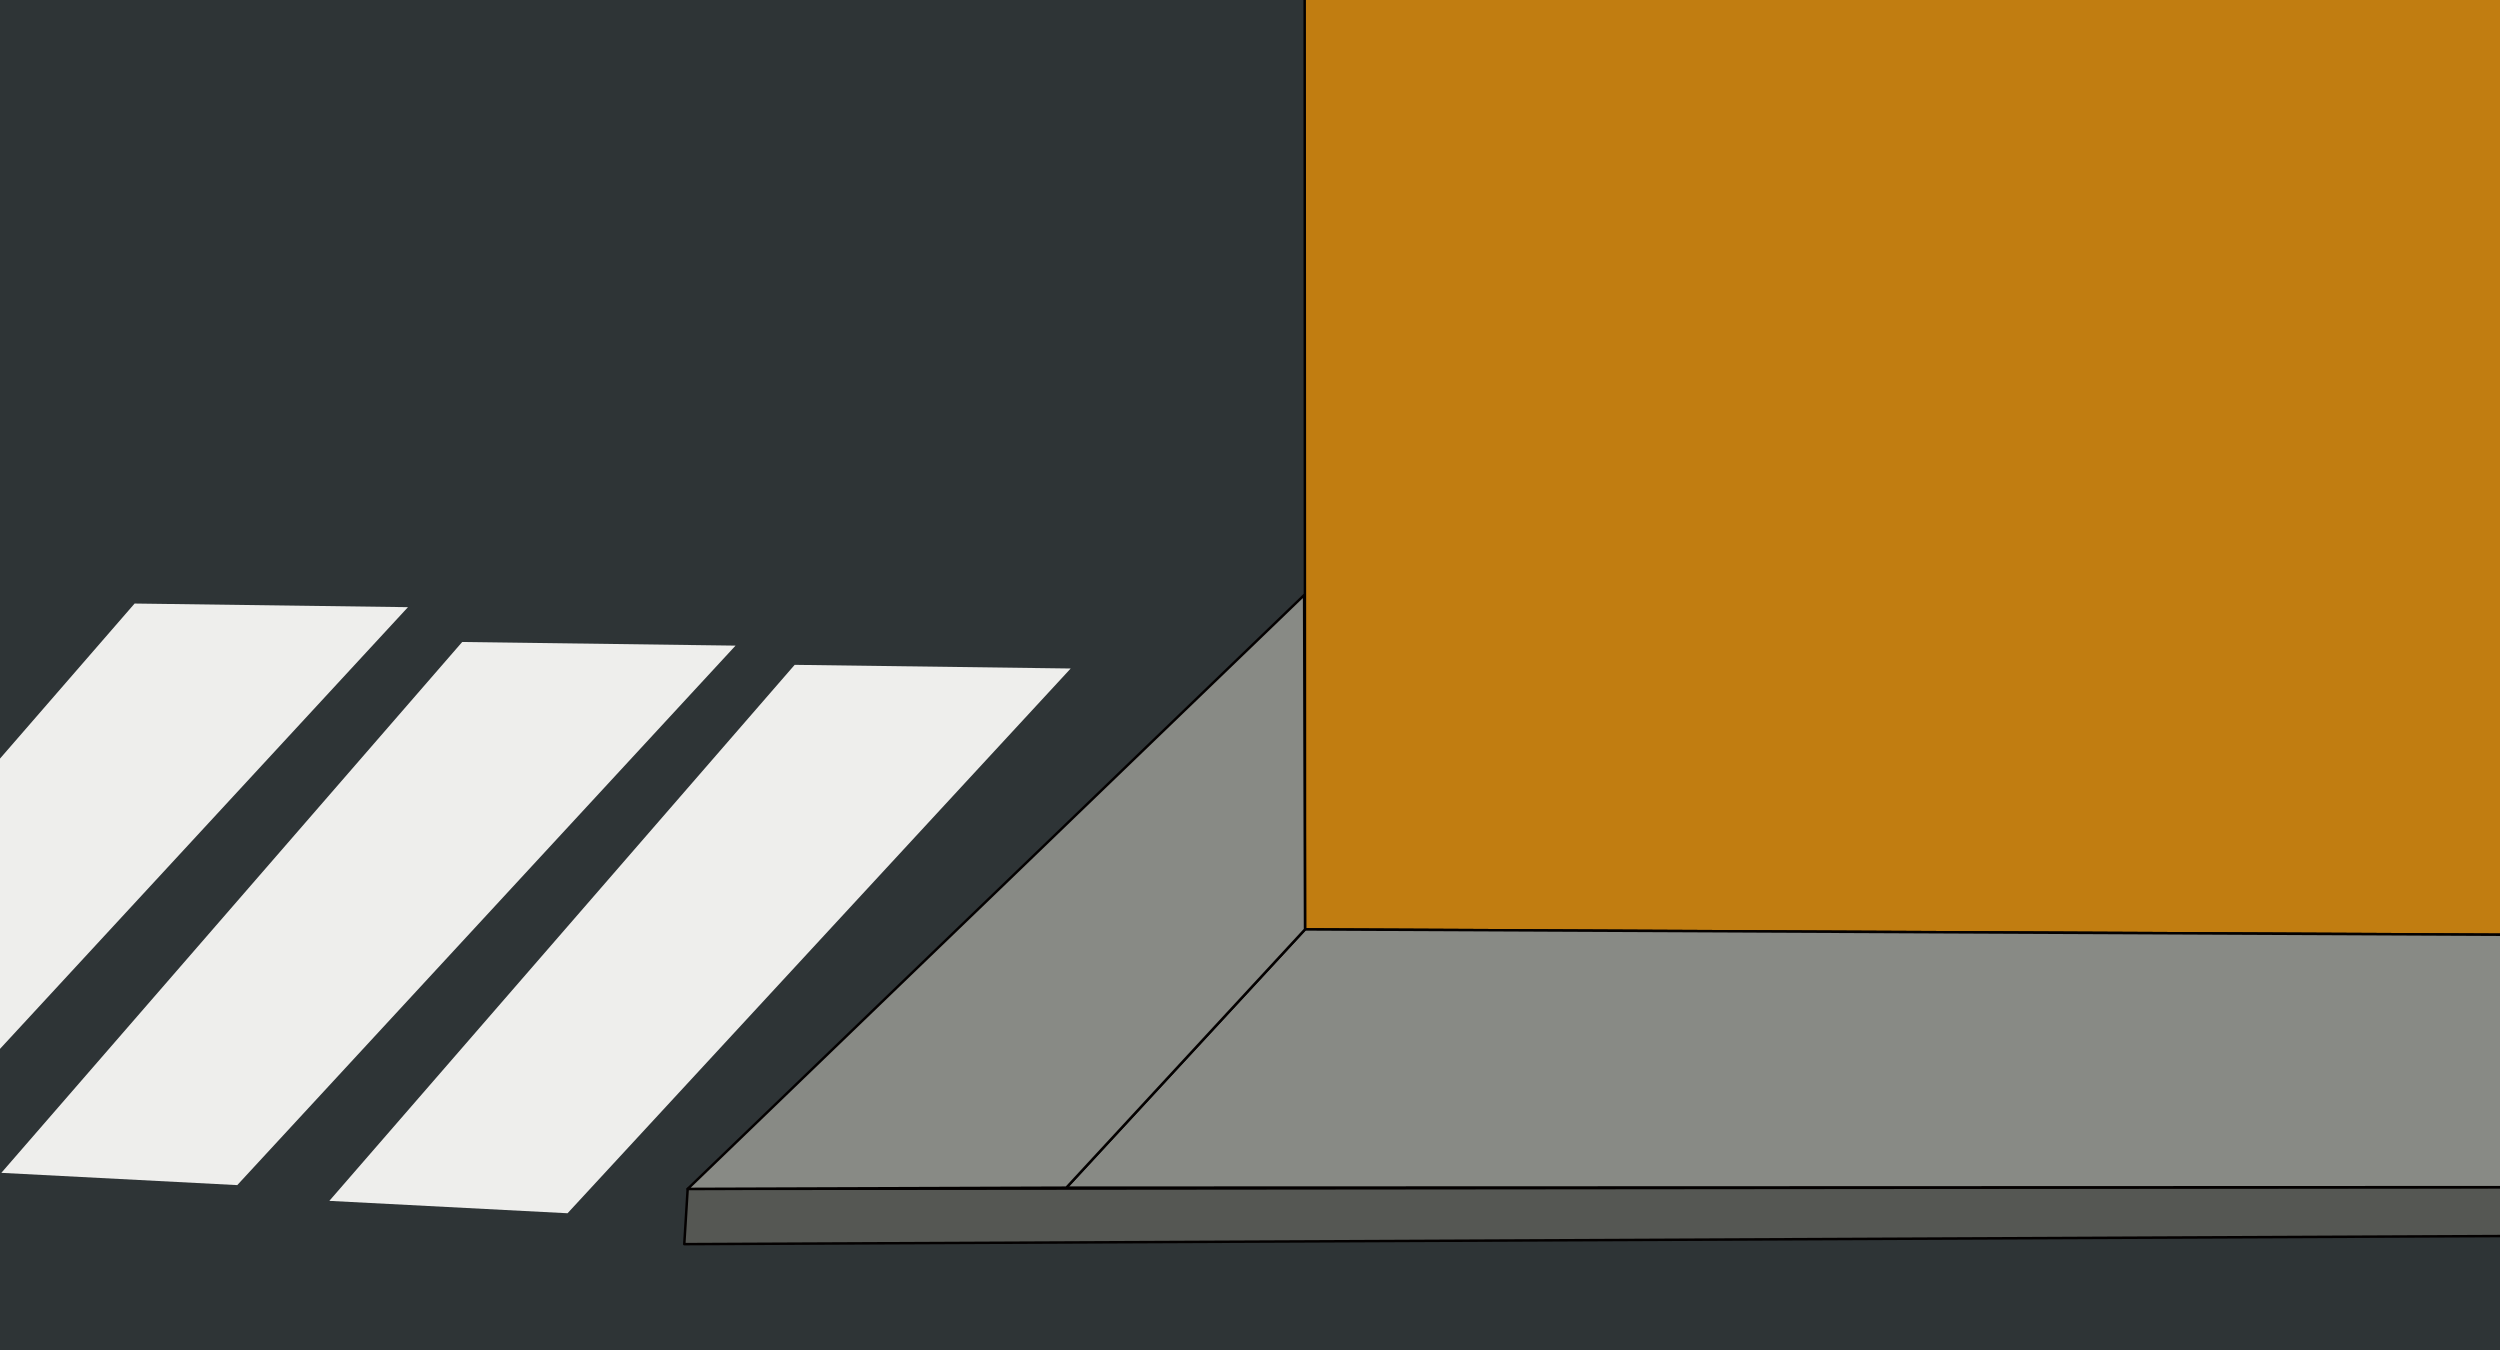
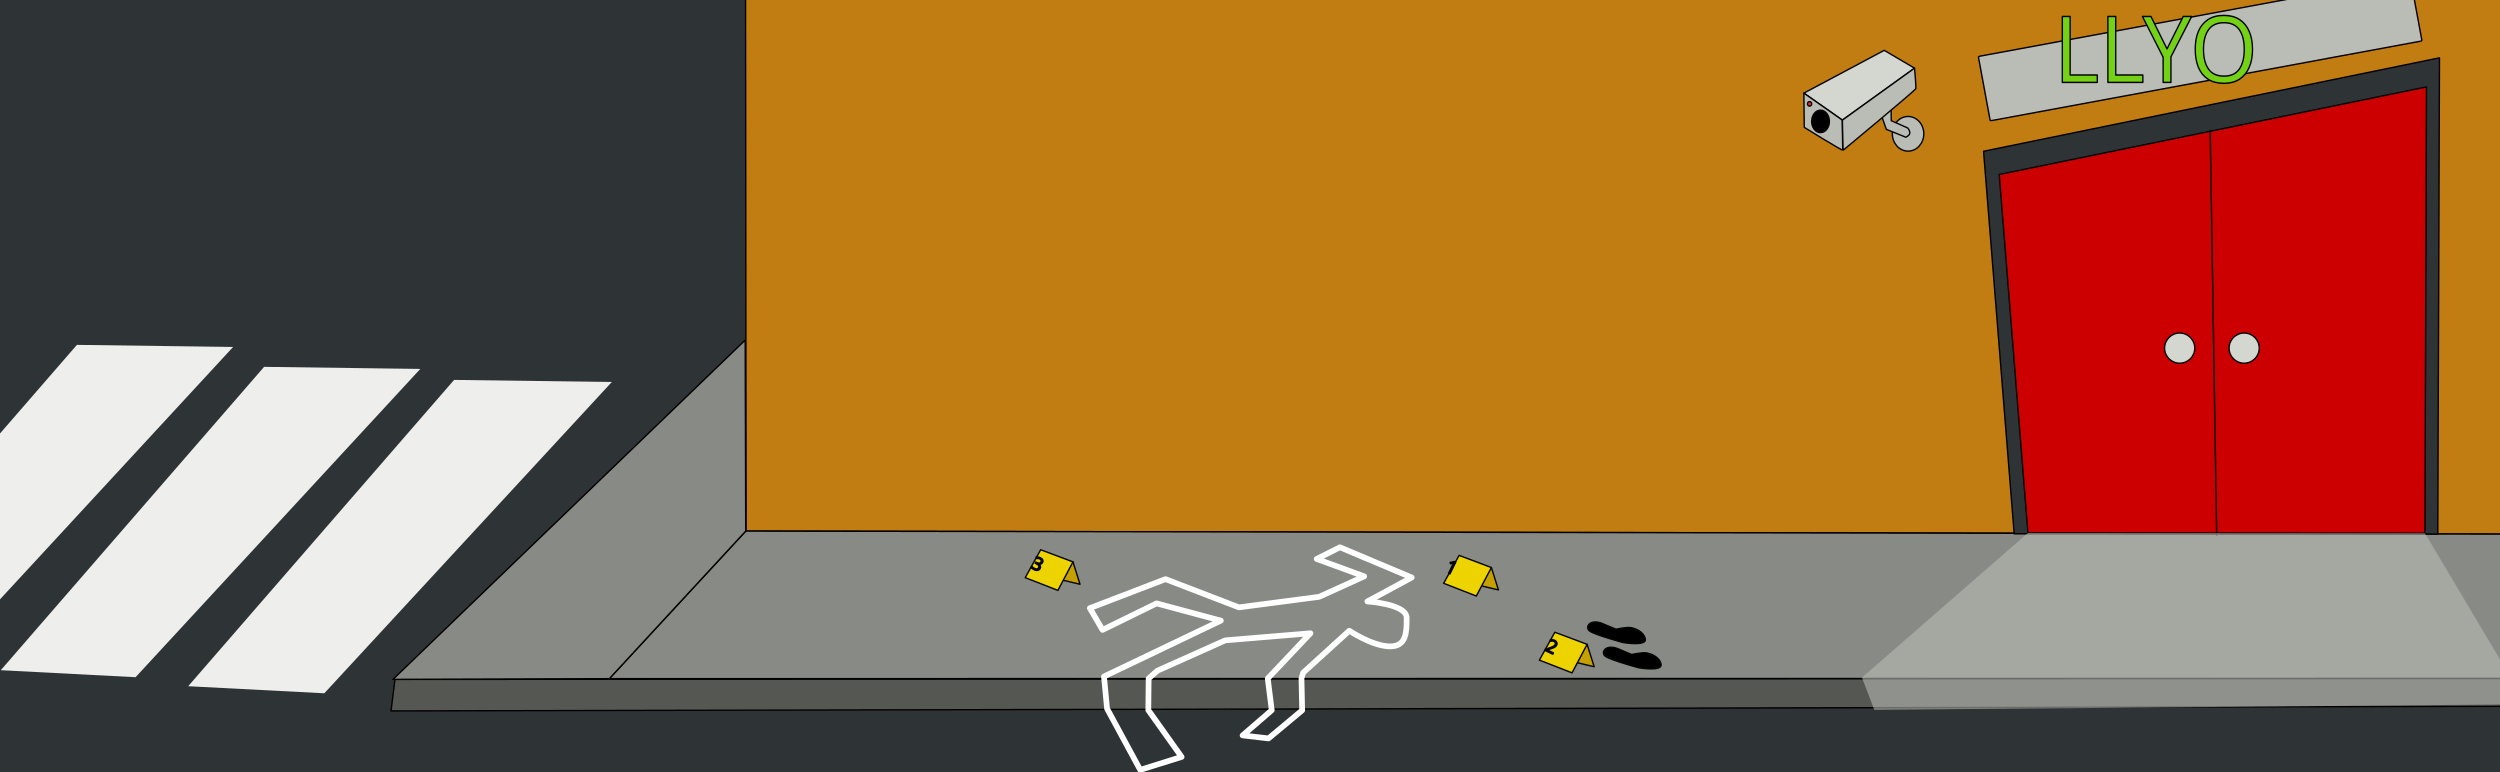
- <svg xmlns="http://www.w3.org/2000/svg" width="2000" height="1080" viewBox="0 0 529.167 285.75" version="1.1" id="svg5">
+ <svg xmlns="http://www.w3.org/2000/svg" width="3500" height="1080" viewBox="0 0 926.042 285.75" version="1.1" id="svg5">
  <defs id="defs2" />
  <g id="layer1">
-     <rect style="opacity:1;fill:#2e3436;stroke:none;stroke-width:0.265;stroke-linecap:round;stroke-linejoin:round;stroke-miterlimit:4;stroke-dasharray:none;fill-opacity:1" id="rect1081" width="541.505" height="305.347" x="-3.463" y="-8.135" />
-     <path style="opacity:1;fill:#555753;fill-opacity:1;stroke:#030000;stroke-width:0.529;stroke-linecap:round;stroke-linejoin:round;stroke-miterlimit:4;stroke-dasharray:none;stroke-opacity:1" d="m 144.838,263.343 387.517,-1.722 -1.49,-10.338 -385.305,0.368 z" id="path1438" />
-     <path style="opacity:1;fill:#c17d11;fill-opacity:1;stroke:#030000;stroke-width:0.529;stroke-linecap:round;stroke-linejoin:round;stroke-miterlimit:4;stroke-dasharray:none;stroke-opacity:1" d="m 276.152,-12.911 0.079,209.634 255.332,1.14 -1.259,-206.193 z" id="path1688" />
-     <path style="opacity:1;fill:#888a85;fill-opacity:1;stroke:#030000;stroke-width:0.529;stroke-linecap:round;stroke-linejoin:round;stroke-miterlimit:4;stroke-dasharray:none;stroke-opacity:1" d="m 531.562,197.863 -255.332,-1.14 -50.523,54.667 304.592,-0.106 z" id="path3085" />
+     <rect style="opacity:1;fill:#2e3436;fill-opacity:1;stroke:none;stroke-width:0.265;stroke-linecap:round;stroke-linejoin:round;stroke-miterlimit:4;stroke-dasharray:none" id="rect1081" width="953.069" height="305.347" x="-3.463" y="-8.135" />
+     <path style="opacity:1;fill:#555753;fill-opacity:1;stroke:#030000;stroke-width:0.529;stroke-linecap:round;stroke-linejoin:round;stroke-miterlimit:4;stroke-dasharray:none;stroke-opacity:1" d="m 144.838,263.343 788.413,-1.722 -3.032,-10.338 -783.913,0.368 z" id="path1438" />
+     <path style="opacity:1;fill:#c17d11;fill-opacity:1;stroke:#030000;stroke-width:0.529;stroke-linecap:round;stroke-linejoin:round;stroke-miterlimit:4;stroke-dasharray:none;stroke-opacity:1" d="m 276.152,-12.911 0.205,209.634 666.649,1.14 -3.287,-206.193 z" id="path1688" />
+     <path style="opacity:1;fill:#888a85;fill-opacity:1;stroke:#030000;stroke-width:0.529;stroke-linecap:round;stroke-linejoin:round;stroke-miterlimit:4;stroke-dasharray:none;stroke-opacity:1" d="m 939.021,197.863 -662.79,-1.14 -50.523,54.667 712.051,-0.106 z" id="path3085" />
    <path style="opacity:1;fill:#888a85;fill-opacity:1;stroke:#030000;stroke-width:0.529;stroke-linecap:round;stroke-linejoin:round;stroke-miterlimit:4;stroke-dasharray:none;stroke-opacity:1" d="m 145.559,251.652 130.48,-125.684 0.192,70.755 -50.523,54.667 z" id="path3608" />
    <path style="opacity:1;fill:#eeeeec;fill-opacity:1;stroke:none;stroke-width:0.529;stroke-linecap:round;stroke-linejoin:round;stroke-miterlimit:4;stroke-dasharray:none;stroke-opacity:1" d="M 120.132,256.805 226.629,141.5 168.204,140.725 69.708,254.185 Z" id="path5048" />
    <path style="opacity:1;fill:#eeeeec;fill-opacity:1;stroke:none;stroke-width:0.529;stroke-linecap:round;stroke-linejoin:round;stroke-miterlimit:4;stroke-dasharray:none;stroke-opacity:1" d="M 50.22,250.849 155.689,136.657 97.829,135.889 0.284,248.254 Z" id="path6049" />
    <path style="opacity:1;fill:#eeeeec;fill-opacity:1;stroke:none;stroke-width:0.529;stroke-linecap:round;stroke-linejoin:round;stroke-miterlimit:4;stroke-dasharray:none;stroke-opacity:1" d="m -19.117,242.709 105.469,-114.192 -57.861,-0.768 -97.545,112.365 z" id="path6051" />
+     <path style="fill:#2e3436;stroke-width:0.529;stroke-linecap:round;stroke-linejoin:round;stroke:#030000;stroke-opacity:1;stroke-miterlimit:4;stroke-dasharray:none" d="M 746.086,197.724 734.739,56.03 903.62,21.42 903.003,197.83 Z" id="path1815" />
+     <path style="fill:#cc0000;stroke:#030000;stroke-width:0.529;stroke-linecap:round;stroke-linejoin:round;stroke-miterlimit:4;stroke-dasharray:none;stroke-opacity:1" d="M 751.175,197.42 740.541,64.624 898.817,32.187 898.238,197.518 Z" id="path2013" />
+     <path style="fill:#cc0000;stroke:#030000;stroke-width:0.529;stroke-linecap:round;stroke-linejoin:round;stroke-miterlimit:4;stroke-dasharray:none;stroke-opacity:1" d="m 818.692,48.329 2.403,149.839" id="path2138" />
+     <circle style="fill:#d3d7cf;stroke:#030000;stroke-width:0.529;stroke-linecap:round;stroke-linejoin:round;stroke-miterlimit:4;stroke-dasharray:none;stroke-opacity:1" id="path2346" cx="831.275" cy="128.95" r="5.594" />
+     <circle style="fill:#d3d7cf;stroke:#030000;stroke-width:0.529;stroke-linecap:round;stroke-linejoin:round;stroke-miterlimit:4;stroke-dasharray:none;stroke-opacity:1" id="circle2482" cx="807.387" cy="128.95" r="5.594" />
+     <path style="opacity:0.575;fill:#babdb6;stroke:none;stroke-width:0.529;stroke-linecap:round;stroke-linejoin:round;stroke-miterlimit:4;stroke-dasharray:none;stroke-opacity:1" d="m 751.175,197.42 -61.469,53.559 4.558,11.964 232.123,-1.99 3.831,-9.668 -31.981,-53.765 z" id="path2517" />
+     <rect style="opacity:1;fill:#babdb6;stroke:#030000;stroke-width:0.529;stroke-linecap:round;stroke-linejoin:round;stroke-miterlimit:4;stroke-dasharray:none;stroke-opacity:1" id="rect4872" width="162.647" height="24.247" x="716.757" y="153.938" rx="0.513" ry="0.333" transform="rotate(-10.48633)" />
+     <text xml:space="preserve" style="font-size:33.201px;line-height:1;font-family:Margarine;-inkscape-font-specification:Margarine;text-align:center;writing-mode:lr-tb;text-anchor:middle;opacity:1;fill:#73d216;stroke:#030000;stroke-width:0.529;stroke-linecap:round;stroke-linejoin:round;stroke-miterlimit:4;stroke-dasharray:none;stroke-opacity:1" x="844.687" y="29.617" id="text6066" transform="scale(0.970186,1.03073)">
+       <tspan id="tspan6064" style="fill:#73d216;stroke:#030000;stroke-width:0.529;stroke-opacity:1" x="844.687" y="29.617">LLYO</tspan>
+     </text>
+     <path style="opacity:1;fill:none;stroke:#ffffff;stroke-width:2.117;stroke-linecap:round;stroke-linejoin:round;stroke-miterlimit:4;stroke-dasharray:none;stroke-opacity:1" d="m 488.632,221.073 16.693,-7.584 -17.604,-6.443 8.601,-4.326 26.599,11.2 -16.426,8.866 c 0,0 14.544,0.928 14.546,6.034 0.003,5.106 0.088,10.835 -6.446,10.609 -6.534,-0.226 -14.787,-5.792 -14.787,-5.792 l -17.087,15.529 -0.633,2.078 0.256,11.872 -12.46,10.402 -9.606,-1.114 10.795,-9.318 -1.475,-11.777 15.822,-16.732 -31.536,2.615 -25.141,11.235 -3.264,2.887 -0.124,11.737 12.332,17.323 -15.332,4.791 -12.287,-22.702 -1.13,-11.883 43.282,-20.685 -23.787,-6.389 -20.029,9.814 -4.705,-8.049 28.014,-10.753 27.224,10.459 z" id="path17654" />
+     <g id="g21505">
+       <path style="opacity:1;fill:#c4a000;fill-opacity:1;stroke:#050505;stroke-width:0.529;stroke-linecap:round;stroke-linejoin:round;stroke-miterlimit:4;stroke-dasharray:none;stroke-opacity:1" d="m 552.433,210.227 2.608,8.285 -12.608,-2.977 z" id="path18780" />
+       <path style="opacity:1;fill:#edd400;stroke:#050505;stroke-width:0.529;stroke-linecap:round;stroke-linejoin:round;stroke-miterlimit:4;stroke-dasharray:none;stroke-opacity:1;fill-opacity:1" d="m 534.754,216.07 5.722,-10.335 11.958,4.493 -5.587,10.553 z" id="path18075" />
+       <text xml:space="preserve" style="font-size:6.839px;line-height:1;font-family:Margarine;-inkscape-font-specification:Margarine;text-align:center;writing-mode:lr-tb;text-anchor:middle;opacity:1;fill:#000000;fill-opacity:1;stroke:#050505;stroke-width:0.529;stroke-linecap:round;stroke-linejoin:round;stroke-miterlimit:4;stroke-dasharray:none;stroke-opacity:1" x="581.658" y="-44.881" id="text20459" transform="rotate(26.05165)">
+         <tspan id="tspan20457" style="fill:#000000;fill-opacity:1;stroke-width:0.529" x="581.658" y="-44.881">1</tspan>
+       </text>
+     </g>
+     <path style="fill:#c4a000;fill-opacity:1;stroke:#050505;stroke-width:0.529;stroke-linecap:round;stroke-linejoin:round;stroke-miterlimit:4;stroke-dasharray:none;stroke-opacity:1" d="m 587.895,238.683 2.608,8.285 -12.608,-2.977 z" id="path21507" />
+     <path style="fill:#edd400;fill-opacity:1;stroke:#050505;stroke-width:0.529;stroke-linecap:round;stroke-linejoin:round;stroke-miterlimit:4;stroke-dasharray:none;stroke-opacity:1" d="m 570.215,244.525 5.722,-10.335 11.958,4.493 -5.587,10.553 z" id="path21509" />
+     <text xml:space="preserve" style="font-size:6.839px;line-height:1;font-family:Margarine;-inkscape-font-specification:Margarine;text-align:center;writing-mode:lr-tb;text-anchor:middle;fill:#000000;fill-opacity:1;stroke:#050505;stroke-width:0.529;stroke-linecap:round;stroke-linejoin:round;stroke-miterlimit:4;stroke-dasharray:none;stroke-opacity:1" x="626.013" y="-34.891" id="text21513" transform="rotate(26.05165)">
+       <tspan id="tspan21511" style="fill:#000000;fill-opacity:1;stroke-width:0.529" x="626.013" y="-34.891">2</tspan>
+     </text>
+     <path style="fill:#c4a000;fill-opacity:1;stroke:#050505;stroke-width:0.529;stroke-linecap:round;stroke-linejoin:round;stroke-miterlimit:4;stroke-dasharray:none;stroke-opacity:1" d="m 397.445,208.136 2.608,8.285 -12.608,-2.977 z" id="path21699" />
+     <path style="fill:#edd400;fill-opacity:1;stroke:#050505;stroke-width:0.529;stroke-linecap:round;stroke-linejoin:round;stroke-miterlimit:4;stroke-dasharray:none;stroke-opacity:1" d="m 379.765,213.978 5.722,-10.335 11.958,4.493 -5.587,10.553 z" id="path21701" />
+     <text xml:space="preserve" style="font-size:6.839px;line-height:1;font-family:Margarine;-inkscape-font-specification:Margarine;text-align:center;writing-mode:lr-tb;text-anchor:middle;fill:#000000;fill-opacity:1;stroke:#050505;stroke-width:0.529;stroke-linecap:round;stroke-linejoin:round;stroke-miterlimit:4;stroke-dasharray:none;stroke-opacity:1" x="441.497" y="21.308" id="text21705" transform="rotate(26.05165)">
+       <tspan id="tspan21703" style="fill:#000000;fill-opacity:1;stroke-width:0.529" x="441.497" y="21.308">3</tspan>
+     </text>
+     <g id="g22460" transform="translate(35.46117,28.45551)">
+       <path style="opacity:1;fill:#000000;fill-opacity:1;stroke:#050505;stroke-width:0.529;stroke-linecap:round;stroke-linejoin:round;stroke-miterlimit:4;stroke-dasharray:none;stroke-opacity:1" d="m 558.555,202.707 c -5.093,-2.331 -7.155,1.203 -5.156,2.612 1.999,1.409 12.272,4.214 12.272,4.214 0,0 8.927,1.553 8.321,-1.317 -0.605,-2.87 -4.015,-3.979 -5.486,-4.207 -1.472,-0.228 -5.409,0.603 -5.409,0.603 z" id="path22418" />
+       <path style="opacity:1;fill:#000000;fill-opacity:1;stroke:#050505;stroke-width:0.529;stroke-linecap:round;stroke-linejoin:round;stroke-miterlimit:4;stroke-dasharray:none;stroke-opacity:1" d="m 564.391,212.068 c -5.093,-2.331 -7.155,1.203 -5.156,2.612 1.999,1.409 12.272,4.214 12.272,4.214 0,0 8.927,1.553 8.321,-1.317 -0.605,-2.87 -4.015,-3.979 -5.486,-4.207 -1.472,-0.228 -5.409,0.603 -5.409,0.603 z" id="path22336" />
+     </g>
+     <g id="g23620" transform="translate(34.16538,126.2032)">
+       <path style="opacity:1;fill:#8f5902;fill-opacity:1;stroke:#050505;stroke-width:0.529;stroke-linecap:round;stroke-linejoin:round;stroke-miterlimit:4;stroke-dasharray:none;stroke-opacity:1" d="m 497.569,191.774 7.507,1.612 5.849,3.988 -8.834,-1.886 z" id="path23008" />
+       <path style="opacity:1;fill:#c17d11;fill-opacity:1;stroke:#050505;stroke-width:0.529;stroke-linecap:round;stroke-linejoin:round;stroke-miterlimit:4;stroke-dasharray:none;stroke-opacity:1" d="m 510.924,197.375 -2.381,4.456 -7.817,-1.614 -4.443,-3.347 1.286,-5.096 z" id="path23010" />
+       <path style="opacity:1;fill:#4e9a06;fill-opacity:1;stroke:#050505;stroke-width:0.529;stroke-linecap:round;stroke-linejoin:round;stroke-miterlimit:4;stroke-dasharray:none;stroke-opacity:1" d="m 501.834,193.408 -0.326,-2.191 2.816,0.423 0.485,3.082 z" id="path23479" />
+       <path style="opacity:1;fill:#4e9a06;fill-opacity:1;stroke:#050505;stroke-width:0.529;stroke-linecap:round;stroke-linejoin:round;stroke-miterlimit:4;stroke-dasharray:none;stroke-opacity:1" d="m 500.729,192.886 -0.326,-2.191 2.816,0.423 0.485,3.082 z" id="path23329" />
+       <path style="opacity:1;fill:#4e9a06;fill-opacity:1;stroke:#050505;stroke-width:0.529;stroke-linecap:round;stroke-linejoin:round;stroke-miterlimit:4;stroke-dasharray:none;stroke-opacity:1" d="m 499.918,192.623 -0.326,-2.191 2.816,0.423 0.485,3.082 z" id="path23397" />
+       <path style="opacity:1;fill:#ef2929;fill-opacity:1;stroke:#050505;stroke-width:0.529;stroke-linecap:round;stroke-linejoin:round;stroke-miterlimit:4;stroke-dasharray:none;stroke-opacity:1" d="m 506.258,195.13 0.839,-1.465 2.531,1.676 -0.782,1.02 z" id="path23514" />
+     </g>
+     <ellipse style="fill:#babdb6;fill-opacity:1;stroke:#050505;stroke-width:0.529;stroke-linecap:round;stroke-linejoin:round;stroke-miterlimit:4;stroke-dasharray:none;stroke-opacity:1" id="path26689" cx="706.783" cy="49.564" rx="5.825" ry="6.418" />
+     <path style="fill:#babdb6;fill-opacity:1;stroke:#050505;stroke-width:0.529;stroke-linecap:round;stroke-linejoin:round;stroke-miterlimit:4;stroke-dasharray:none;stroke-opacity:1" d="m 700.461,34.981 0.087,9.728 6.111,2.703 c 0.924,1.241 1.357,2.438 -0.71,3.413 l -7.225,-2.92 -3.122,-8.879 z" id="path24826" />
+     <path style="fill:#d3d7cf;fill-opacity:1;stroke:#050505;stroke-width:0.529;stroke-linecap:round;stroke-linejoin:round;stroke-miterlimit:4;stroke-dasharray:none;stroke-opacity:1" d="m 697.945,18.642 -29.768,15.854 14.265,10.005 26.729,-19.248 z" id="path24284" />
+     <path style="fill:#babdb6;fill-opacity:1;stroke:#050505;stroke-width:0.529;stroke-linecap:round;stroke-linejoin:round;stroke-miterlimit:4;stroke-dasharray:none;stroke-opacity:1" d="m 668.177,34.496 0.155,12.685 c 0,0 14.289,8.87 14.24,8.392 -0.05,-0.478 -0.13,-11.073 -0.13,-11.073 z" id="path24451" />
+     <path style="fill:#babdb6;fill-opacity:1;stroke:#050505;stroke-width:0.529;stroke-linecap:round;stroke-linejoin:round;stroke-miterlimit:4;stroke-dasharray:none;stroke-opacity:1" d="m 682.88,55.536 c 0,0 26.529,-22.014 26.743,-22.66 0.214,-0.646 -0.452,-7.624 -0.452,-7.624 l -26.729,19.248 0.257,10.621 z" id="path24453" />
+     <ellipse style="fill:#000000;fill-opacity:1;stroke:#050505;stroke-width:0.529;stroke-linecap:round;stroke-linejoin:round;stroke-miterlimit:4;stroke-dasharray:none;stroke-opacity:1" id="path24611" cx="674.353" cy="44.964" rx="3.284" ry="4.161" />
+     <ellipse style="fill:#ef2929;fill-opacity:1;stroke:#050505;stroke-width:0.529;stroke-linecap:round;stroke-linejoin:round;stroke-miterlimit:4;stroke-dasharray:none;stroke-opacity:1" id="path26930" cx="670.291" cy="38.465" rx="0.804" ry="0.842" />
+     <g id="g28345" transform="matrix(0.2218164,0.1627619,-0.1741228,0.2073436,444.4896,230.1352)" style="stroke-width:3.668">
+       <path style="opacity:1;fill:#d3d7cf;fill-opacity:1;stroke:#050505;stroke-width:1.941;stroke-linecap:round;stroke-linejoin:round;stroke-miterlimit:4;stroke-dasharray:none;stroke-opacity:1" d="m 376.237,136.654 32.083,-34.086 c 0,0 -2.206,20.216 -6.814,24.607 -4.608,4.391 -20.952,13.481 -20.952,13.481 z" id="path27200" />
+       <path style="opacity:1;fill:#f57900;fill-opacity:1;stroke:#050505;stroke-width:1.941;stroke-linecap:round;stroke-linejoin:round;stroke-miterlimit:4;stroke-dasharray:none;stroke-opacity:1" d="m 376.237,136.654 -14.635,13.142 4.395,5.875 14.557,-15.015 z" id="path27447" />
+       <path style="opacity:1;fill:#eeeeec;fill-opacity:1;stroke:none;stroke-width:1.941;stroke-linecap:round;stroke-linejoin:round;stroke-miterlimit:4;stroke-dasharray:none;stroke-opacity:1" d="m 376.237,136.654 c 0,0 20.131,-12.074 22.012,-15.047 1.881,-2.972 10.071,-19.039 10.071,-19.039 -9.54,12.643 -20.768,23.412 -32.083,34.086 z" id="path27726" />
+       <path id="path28223" style="opacity:1;fill:#ef2929;fill-opacity:1;stroke:none;stroke-width:7.336;stroke-linecap:round;stroke-linejoin:round;stroke-miterlimit:4;stroke-dasharray:none;stroke-opacity:1" d="m 1674.961,512.441 c -15.044,10.89 -16.043,16.36 -13.465,22.555 3.147,7.561 -13.787,7.203 -7.969,15.557 3.382,4.856 8.031,8.076 11.332,9.924 4.738,-15.935 8.083,-34.702 10.101,-48.035 z" transform="matrix(0.2645833,0,0,0.2645833,-35.46117,-28.45551)" />
+     </g>
+     <g id="g35986" transform="translate(-2.488842,357.1015)">
+       <path style="opacity:1;fill:#e9b96e;fill-opacity:1;stroke:#050505;stroke-width:0.529;stroke-linecap:round;stroke-linejoin:round;stroke-miterlimit:4;stroke-dasharray:none;stroke-opacity:1" d="m 322.643,90.661 c 7.346,38.416 18.019,114.632 18.019,114.632 l -56.365,-1.329 18.674,-49.719 -2.959,-60.424 z" id="path35972" />
+       <path style="opacity:1;fill:#2e3436;fill-opacity:1;stroke:#050505;stroke-width:0.529;stroke-linecap:round;stroke-linejoin:round;stroke-miterlimit:4;stroke-dasharray:none;stroke-opacity:1" d="m 292.783,96.824 c 35.072,-8.567 48.655,-8.439 48.655,-8.439 l -2.533,-2.23 -11.136,-0.708 -10.557,-13.59 -21.134,5.147 1,15.977 z" id="path35974" />
+       <path id="path35976" style="opacity:1;fill:#2e3436;fill-opacity:1;stroke:#050505;stroke-width:2;stroke-linecap:round;stroke-linejoin:round;stroke-miterlimit:4;stroke-dasharray:none;stroke-opacity:1" d="m 1262.355,466.209 9.01,66.076 7.75,158.232 -70.58,187.914 213.033,5.025 c 0,0 -30.676,-218.763 -56.947,-371.113 l 0.328,-0.102 15.205,-40.916 -32.393,7.822 z" transform="matrix(0.2645833,0,0,0.2645833,-35.46117,-28.45551)" />
+       <path style="opacity:1;fill:#ffffff;fill-opacity:1;stroke:#050505;stroke-width:0.529;stroke-linecap:round;stroke-linejoin:round;stroke-miterlimit:4;stroke-dasharray:none;stroke-opacity:1" d="m 332.532,135.914 11.585,-15.725 10.41,7.821 -15.208,14.479 z" id="path35978" />
+       <path style="opacity:1;fill:#000000;fill-opacity:1;stroke:#050505;stroke-width:0.529;stroke-linecap:round;stroke-linejoin:round;stroke-miterlimit:4;stroke-dasharray:none;stroke-opacity:1" d="m 342.092,128.116 3.932,-9.367 1.989,0.637 -4.06,9.848 z" id="path35980" />
+       <path style="opacity:1;fill:#e9b96e;fill-opacity:1;stroke:#050505;stroke-width:0.529;stroke-linecap:round;stroke-linejoin:round;stroke-miterlimit:4;stroke-dasharray:none;stroke-opacity:1" d="m 338.017,127.152 7.926,-1.246 -0.321,9.911 -8.52,0.024 z" id="path35982" />
+       <path style="opacity:1;fill:#2e3436;fill-opacity:1;stroke:#050505;stroke-width:0.529;stroke-linecap:round;stroke-linejoin:round;stroke-miterlimit:4;stroke-dasharray:none;stroke-opacity:1" d="m 306.648,115.297 2.937,17.529 29.695,4.868 0.694,-13.437 -23.166,1.889 -3.979,-12.496 z" id="path35984" />
+     </g>
+     <g id="g39255" transform="translate(-47.34776,353.6093)">
+       <path style="fill:#000000;fill-opacity:1;stroke:#050505;stroke-width:0.529;stroke-linecap:round;stroke-linejoin:round;stroke-miterlimit:4;stroke-dasharray:none;stroke-opacity:1" d="m 825.106,42.257 c -3.623,11.574 -2.801,44.38 -2.801,44.38 l 28.624,26.325 15.052,67.348 -0.875,25.053 h 5.487 l 0.633,-23.243 11.696,0.424 0.067,22.533 5.792,0.124 -0.142,-22.93 8.814,-70.516 25.957,-21.947 c 0,0 3.254,-41.788 -0.735,-45.952 -3.989,-4.164 -35.813,-9.888 -35.813,-9.888 0,0 -2.427,-9.692 -9.164,-10.356 -10.541,-1.04 -12.218,8.847 -12.218,8.847 z" id="path36408" />
+       <path style="opacity:1;fill:#ffffff;fill-opacity:1;stroke:#050505;stroke-width:0.529;stroke-linecap:round;stroke-linejoin:round;stroke-miterlimit:4;stroke-dasharray:none;stroke-opacity:1" d="m 867.709,28.774 16.201,0.004 c 0,0 -0.191,3.562 -2.663,3.947 -2.471,0.385 -5.25,-2.749 -5.25,-2.749 h -1.056 c 0,0 -1.196,2.741 -3.367,2.655 -2.171,-0.087 -3.865,-3.857 -3.865,-3.857 z" id="path37673" />
+       <path style="opacity:1;fill:none;fill-opacity:1;stroke:#717171;stroke-width:0.529;stroke-linecap:round;stroke-linejoin:round;stroke-miterlimit:4;stroke-dasharray:none;stroke-opacity:1" d="m 854.304,34.652 19.974,67.323 2.014,79.177" id="path37974" />
+       <path style="opacity:1;fill:none;fill-opacity:1;stroke:#717171;stroke-width:0.529;stroke-linecap:round;stroke-linejoin:round;stroke-miterlimit:4;stroke-dasharray:none;stroke-opacity:1" d="m 895.884,35.095 -21.588,66.688 1.995,79.37" id="path38686" />
+     </g>
+     <g id="g44090">
+       <path style="opacity:1;fill:#eb2828;fill-opacity:1;stroke:#000000;stroke-width:0.529;stroke-linecap:round;stroke-linejoin:round;stroke-miterlimit:4;stroke-dasharray:none;stroke-opacity:1" d="m 533.045,343.37 15.512,-9.084 7.641,8.342 -19.498,10.945 z" id="path39894" />
+       <text xml:space="preserve" style="font-size:8.333px;line-height:1;font-family:Margarine;-inkscape-font-specification:Margarine;text-align:center;writing-mode:lr-tb;text-anchor:middle;opacity:1;fill:#000000;fill-opacity:1;stroke:none;stroke-width:0.529;stroke-linecap:round;stroke-linejoin:round;stroke-miterlimit:4;stroke-dasharray:none;stroke-opacity:1" x="239.544" y="600.624" id="text43817" transform="rotate(-35.88147)">
+         <tspan id="tspan43815" style="fill:#000000;stroke:none;stroke-width:0.529" x="239.544" y="600.624">VIP</tspan>
+       </text>
+     </g>
+     <g id="g44326">
+       <path style="fill:#8f5902;fill-opacity:1;stroke:#050505;stroke-width:0.529;stroke-linecap:round;stroke-linejoin:round;stroke-miterlimit:4;stroke-dasharray:none;stroke-opacity:1" d="m 558.574,317.977 7.507,1.612 5.849,3.988 -8.834,-1.886 z" id="path44092" />
+       <path style="fill:#c17d11;fill-opacity:1;stroke:#050505;stroke-width:0.529;stroke-linecap:round;stroke-linejoin:round;stroke-miterlimit:4;stroke-dasharray:none;stroke-opacity:1" d="m 571.93,323.578 -2.381,4.456 -7.817,-1.614 -4.443,-3.347 1.286,-5.096 z" id="path44094" />
+       <path style="fill:#4e9a06;fill-opacity:1;stroke:#050505;stroke-width:0.529;stroke-linecap:round;stroke-linejoin:round;stroke-miterlimit:4;stroke-dasharray:none;stroke-opacity:1" d="m 562.84,319.611 -0.326,-2.191 2.816,0.423 0.485,3.082 z" id="path44096" />
+       <path style="fill:#4e9a06;fill-opacity:1;stroke:#050505;stroke-width:0.529;stroke-linecap:round;stroke-linejoin:round;stroke-miterlimit:4;stroke-dasharray:none;stroke-opacity:1" d="m 561.734,319.089 -0.326,-2.191 2.816,0.423 0.485,3.082 z" id="path44098" />
+       <path style="fill:#4e9a06;fill-opacity:1;stroke:#050505;stroke-width:0.529;stroke-linecap:round;stroke-linejoin:round;stroke-miterlimit:4;stroke-dasharray:none;stroke-opacity:1" d="m 560.923,318.826 -0.326,-2.191 2.816,0.423 0.485,3.082 z" id="path44100" />
+     </g>
  </g>
</svg>
